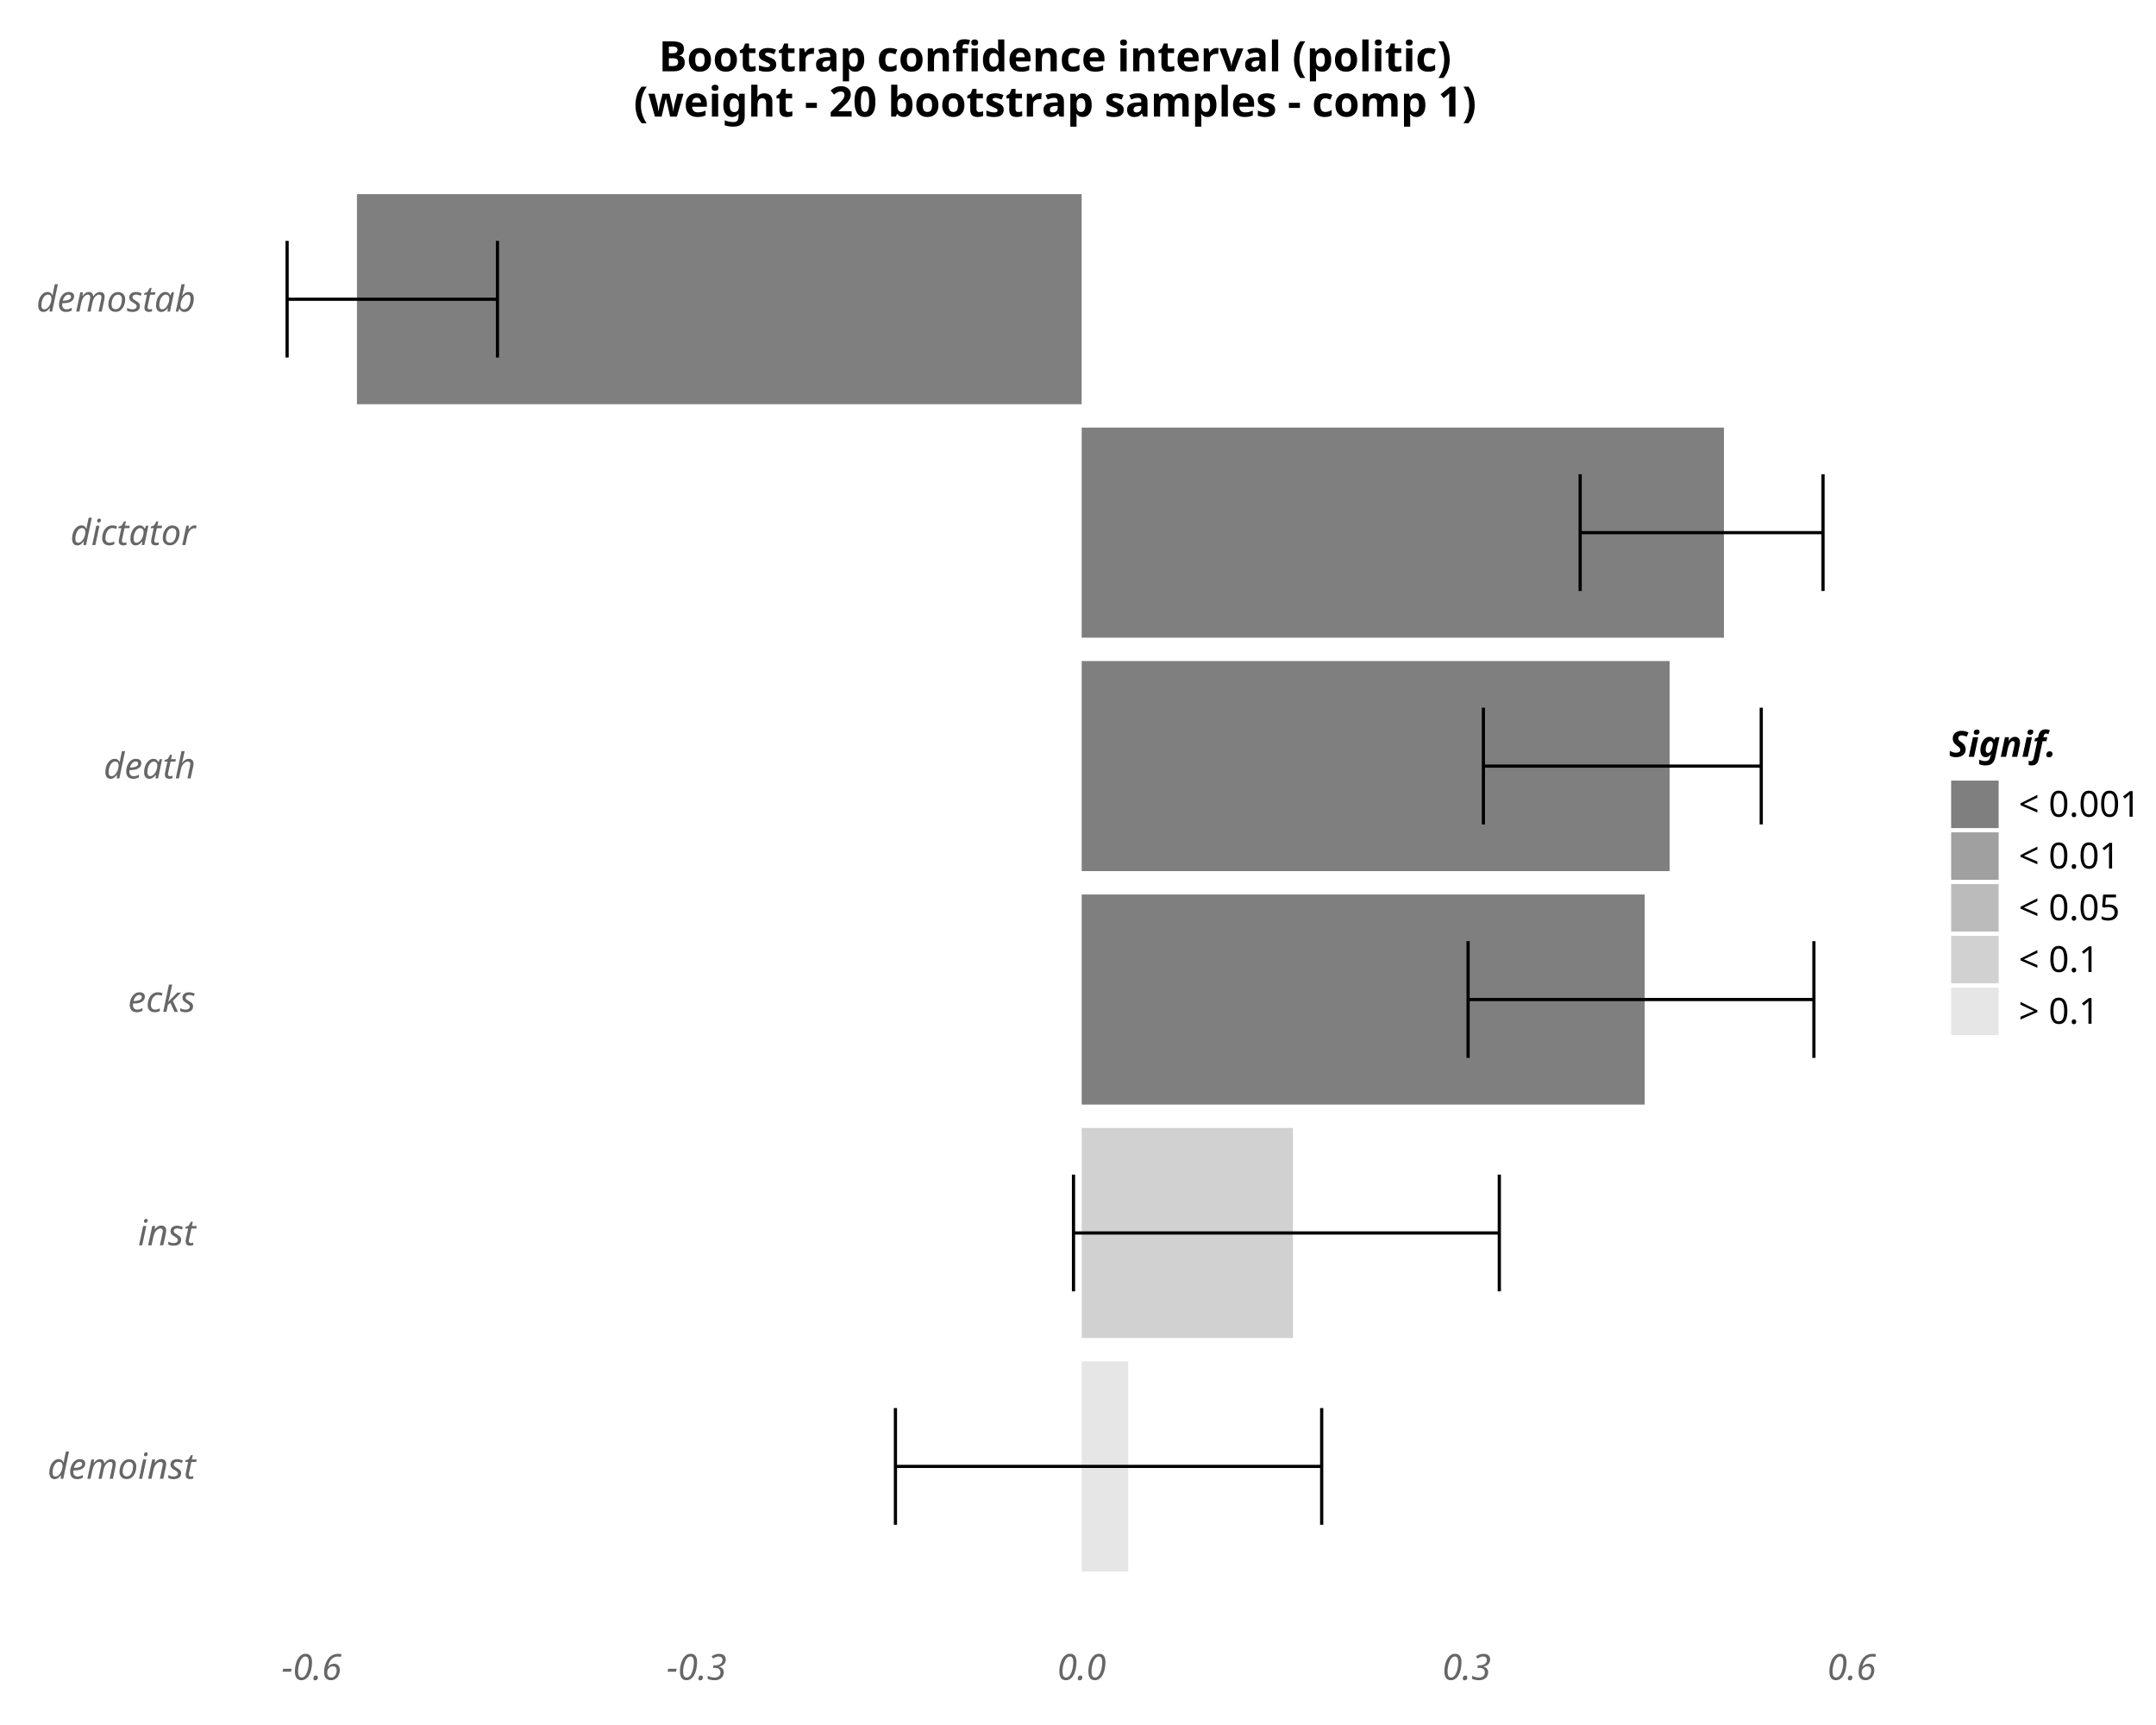
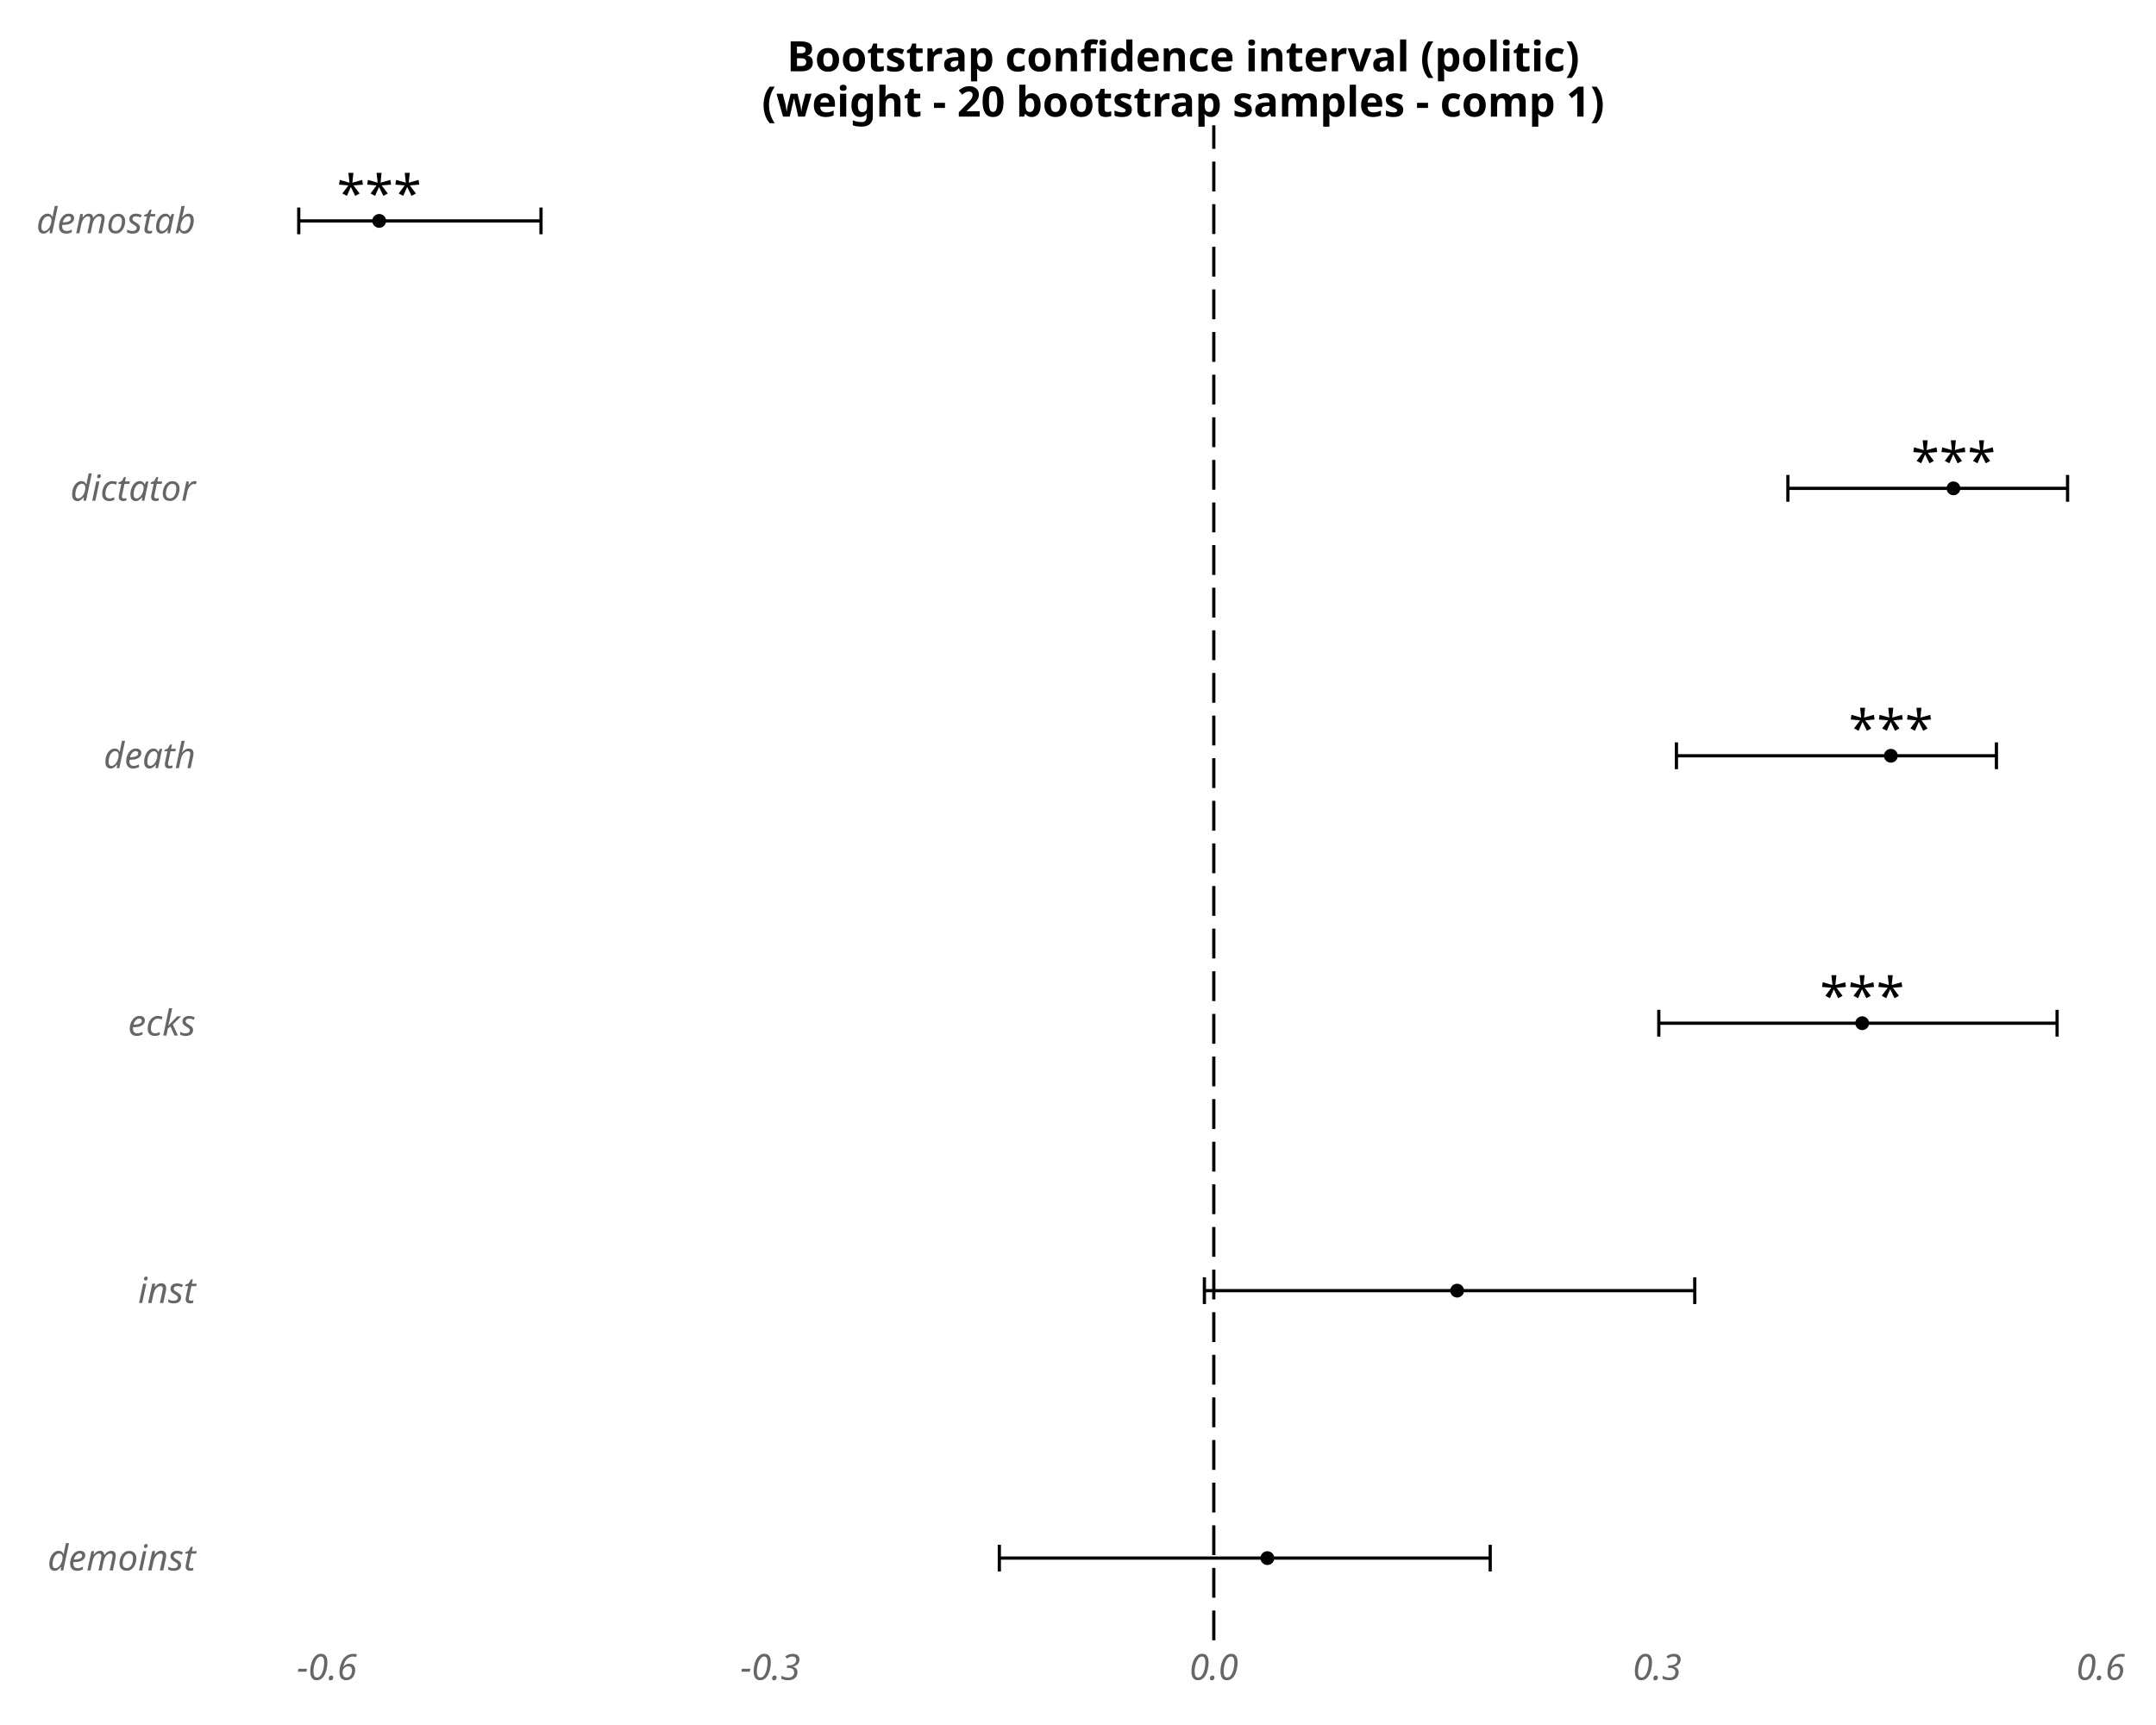
<svg xmlns="http://www.w3.org/2000/svg" class="svglite" data-engine-version="2.0" width="720.00pt" height="576.00pt" viewBox="0 0 720.00 576.00">
  <defs>
    <style type="text/css">
    .svglite line, .svglite polyline, .svglite polygon, .svglite path, .svglite rect, .svglite circle {
      fill: none;
      stroke: #000000;
      stroke-linecap: round;
      stroke-linejoin: round;
      stroke-miterlimit: 10.00;
    }
  </style>
  </defs>
  <rect width="100%" height="100%" style="stroke: none; fill: #FFFFFF;" />
  <defs>
    <clipPath id="cpMC4wMHw3MjAuMDB8MC4wMHw1NzYuMDA=">
      <rect x="0.00" y="0.00" width="720.00" height="576.00" />
    </clipPath>
  </defs>
  <g clip-path="url(#cpMC4wMHw3MjAuMDB8MC4wMHw1NzYuMDA=)">
    <rect x="0.00" y="0.00" width="720.00" height="576.00" style="stroke-width: 1.07; stroke: #FFFFFF; fill: #FFFFFF;" />
  </g>
  <defs>
-     <clipPath id="cpNzAuMjR8NjM0LjQ1fDQxLjgzfDU0Ny43Mw==">
-       <rect x="70.24" y="41.83" width="564.21" height="505.89" />
+     <clipPath id="cpNzAuMjR8NzIwLjAwfDQxLjgzfDU0Ny43Mw==">
+       <rect x="70.24" y="41.83" width="649.76" height="505.89" />
    </clipPath>
  </defs>
-   <g clip-path="url(#cpNzAuMjR8NjM0LjQ1fDQxLjgzfDU0Ny43Mw==)">
-     <rect x="70.24" y="41.83" width="564.21" height="505.89" style="stroke-width: 1.07; stroke: none; fill: #FFFFFF;" />
-     <rect x="119.20" y="64.83" width="242.02" height="70.15" style="stroke-width: 1.07; stroke: none; stroke-linecap: square; stroke-linejoin: miter; fill: #7F7F7F;" />
-     <rect x="361.23" y="142.78" width="214.48" height="70.15" style="stroke-width: 1.07; stroke: none; stroke-linecap: square; stroke-linejoin: miter; fill: #7F7F7F;" />
-     <rect x="361.23" y="220.73" width="196.34" height="70.15" style="stroke-width: 1.07; stroke: none; stroke-linecap: square; stroke-linejoin: miter; fill: #7F7F7F;" />
-     <rect x="361.23" y="298.68" width="188.02" height="70.15" style="stroke-width: 1.07; stroke: none; stroke-linecap: square; stroke-linejoin: miter; fill: #7F7F7F;" />
-     <rect x="361.23" y="376.63" width="70.56" height="70.15" style="stroke-width: 1.07; stroke: none; stroke-linecap: square; stroke-linejoin: miter; fill: #D1D1D1;" />
-     <rect x="361.23" y="454.58" width="15.53" height="70.15" style="stroke-width: 1.07; stroke: none; stroke-linecap: square; stroke-linejoin: miter; fill: #E6E6E6;" />
-     <polyline points="166.13,119.39 166.13,80.42 " style="stroke-width: 1.07; stroke-linecap: butt;" />
-     <polyline points="166.13,99.91 95.88,99.91 " style="stroke-width: 1.07; stroke-linecap: butt;" />
-     <polyline points="95.88,119.39 95.88,80.42 " style="stroke-width: 1.07; stroke-linecap: butt;" />
-     <polyline points="608.80,197.34 608.80,158.37 " style="stroke-width: 1.07; stroke-linecap: butt;" />
-     <polyline points="608.80,177.86 527.70,177.86 " style="stroke-width: 1.07; stroke-linecap: butt;" />
-     <polyline points="527.70,197.34 527.70,158.37 " style="stroke-width: 1.07; stroke-linecap: butt;" />
-     <polyline points="588.17,275.29 588.17,236.32 " style="stroke-width: 1.07; stroke-linecap: butt;" />
-     <polyline points="588.17,255.81 495.38,255.81 " style="stroke-width: 1.07; stroke-linecap: butt;" />
-     <polyline points="495.38,275.29 495.38,236.32 " style="stroke-width: 1.07; stroke-linecap: butt;" />
-     <polyline points="605.76,353.24 605.76,314.27 " style="stroke-width: 1.07; stroke-linecap: butt;" />
-     <polyline points="605.76,333.75 490.27,333.75 " style="stroke-width: 1.07; stroke-linecap: butt;" />
-     <polyline points="490.27,353.24 490.27,314.27 " style="stroke-width: 1.07; stroke-linecap: butt;" />
-     <polyline points="500.70,431.19 500.70,392.22 " style="stroke-width: 1.07; stroke-linecap: butt;" />
-     <polyline points="500.70,411.70 358.50,411.70 " style="stroke-width: 1.07; stroke-linecap: butt;" />
-     <polyline points="358.50,431.19 358.50,392.22 " style="stroke-width: 1.07; stroke-linecap: butt;" />
-     <polyline points="441.38,509.14 441.38,470.17 " style="stroke-width: 1.07; stroke-linecap: butt;" />
-     <polyline points="441.38,489.65 299.03,489.65 " style="stroke-width: 1.07; stroke-linecap: butt;" />
-     <polyline points="299.03,509.14 299.03,470.17 " style="stroke-width: 1.07; stroke-linecap: butt;" />
+   <g clip-path="url(#cpNzAuMjR8NzIwLjAwfDQxLjgzfDU0Ny43Mw==)">
+     <rect x="70.24" y="41.83" width="649.76" height="505.89" style="stroke-width: 1.07; stroke: none; fill: #FFFFFF;" />
+     <circle cx="126.63" cy="73.76" r="1.95" style="stroke-width: 0.71; fill: #000000;" />
+     <circle cx="652.36" cy="163.06" r="1.95" style="stroke-width: 0.71; fill: #000000;" />
+     <circle cx="631.46" cy="252.36" r="1.95" style="stroke-width: 0.71; fill: #000000;" />
+     <circle cx="621.88" cy="341.66" r="1.95" style="stroke-width: 0.71; fill: #000000;" />
+     <circle cx="486.61" cy="430.96" r="1.95" style="stroke-width: 0.71; fill: #000000;" />
+     <circle cx="423.24" cy="520.27" r="1.95" style="stroke-width: 0.71; fill: #000000;" />
+     <polyline points="180.67,78.22 180.67,69.29 " style="stroke-width: 1.07; stroke-linecap: butt;" />
+     <polyline points="180.67,73.76 99.77,73.76 " style="stroke-width: 1.07; stroke-linecap: butt;" />
+     <polyline points="99.77,78.22 99.77,69.29 " style="stroke-width: 1.07; stroke-linecap: butt;" />
+     <polyline points="690.47,167.53 690.47,158.60 " style="stroke-width: 1.07; stroke-linecap: butt;" />
+     <polyline points="690.47,163.06 597.07,163.06 " style="stroke-width: 1.07; stroke-linecap: butt;" />
+     <polyline points="597.07,167.53 597.07,158.60 " style="stroke-width: 1.07; stroke-linecap: butt;" />
+     <polyline points="666.71,256.83 666.71,247.90 " style="stroke-width: 1.07; stroke-linecap: butt;" />
+     <polyline points="666.71,252.36 559.85,252.36 " style="stroke-width: 1.07; stroke-linecap: butt;" />
+     <polyline points="559.85,256.83 559.85,247.90 " style="stroke-width: 1.07; stroke-linecap: butt;" />
+     <polyline points="686.97,346.13 686.97,337.20 " style="stroke-width: 1.07; stroke-linecap: butt;" />
+     <polyline points="686.97,341.66 553.96,341.66 " style="stroke-width: 1.07; stroke-linecap: butt;" />
+     <polyline points="553.96,346.13 553.96,337.20 " style="stroke-width: 1.07; stroke-linecap: butt;" />
+     <polyline points="565.97,435.43 565.97,426.50 " style="stroke-width: 1.07; stroke-linecap: butt;" />
+     <polyline points="565.97,430.96 402.21,430.96 " style="stroke-width: 1.07; stroke-linecap: butt;" />
+     <polyline points="402.21,435.43 402.21,426.50 " style="stroke-width: 1.07; stroke-linecap: butt;" />
+     <polyline points="497.66,524.73 497.66,515.80 " style="stroke-width: 1.07; stroke-linecap: butt;" />
+     <polyline points="497.66,520.27 333.73,520.27 " style="stroke-width: 1.07; stroke-linecap: butt;" />
+     <polyline points="333.73,524.73 333.73,515.80 " style="stroke-width: 1.07; stroke-linecap: butt;" />
+     <line x1="405.35" y1="547.73" x2="405.35" y2="41.83" style="stroke-width: 1.07; stroke-dasharray: 9.96,4.27; stroke-linecap: butt;" />
+     <text x="126.63" y="70.70" text-anchor="middle" style="font-size: 17.07px; font-family: sans;" textLength="19.94px" lengthAdjust="spacingAndGlyphs">***</text>
+     <text x="652.36" y="160.00" text-anchor="middle" style="font-size: 17.07px; font-family: sans;" textLength="19.94px" lengthAdjust="spacingAndGlyphs">***</text>
+     <text x="631.46" y="249.31" text-anchor="middle" style="font-size: 17.07px; font-family: sans;" textLength="19.94px" lengthAdjust="spacingAndGlyphs">***</text>
+     <text x="621.88" y="338.61" text-anchor="middle" style="font-size: 17.07px; font-family: sans;" textLength="19.94px" lengthAdjust="spacingAndGlyphs">***</text>
  </g>
  <g clip-path="url(#cpMC4wMHw3MjAuMDB8MC4wMHw1NzYuMDA=)">
-     <text x="65.30" y="104.04" text-anchor="end" style="font-size: 12.00px; font-style: italic; fill: #666666; font-family: sans;" textLength="52.71px" lengthAdjust="spacingAndGlyphs">demostab</text>
-     <text x="65.30" y="181.99" text-anchor="end" style="font-size: 12.00px; font-style: italic; fill: #666666; font-family: sans;" textLength="39.36px" lengthAdjust="spacingAndGlyphs">dictator</text>
-     <text x="65.30" y="259.93" text-anchor="end" style="font-size: 12.00px; font-style: italic; fill: #666666; font-family: sans;" textLength="30.03px" lengthAdjust="spacingAndGlyphs">death</text>
-     <text x="65.30" y="337.88" text-anchor="end" style="font-size: 12.00px; font-style: italic; fill: #666666; font-family: sans;" textLength="24.69px" lengthAdjust="spacingAndGlyphs">ecks</text>
-     <text x="65.30" y="415.83" text-anchor="end" style="font-size: 12.00px; font-style: italic; fill: #666666; font-family: sans;" textLength="18.68px" lengthAdjust="spacingAndGlyphs">inst</text>
-     <text x="65.30" y="493.78" text-anchor="end" style="font-size: 12.00px; font-style: italic; fill: #666666; font-family: sans;" textLength="48.70px" lengthAdjust="spacingAndGlyphs">demoinst</text>
-     <text x="104.07" y="560.92" text-anchor="middle" style="font-size: 12.00px; font-style: italic; fill: #666666; font-family: sans;" textLength="20.68px" lengthAdjust="spacingAndGlyphs">-0.6</text>
-     <text x="232.65" y="560.92" text-anchor="middle" style="font-size: 12.00px; font-style: italic; fill: #666666; font-family: sans;" textLength="20.68px" lengthAdjust="spacingAndGlyphs">-0.3</text>
-     <text x="361.23" y="560.92" text-anchor="middle" style="font-size: 12.00px; font-style: italic; fill: #666666; font-family: sans;" textLength="16.68px" lengthAdjust="spacingAndGlyphs">0.0</text>
-     <text x="489.81" y="560.92" text-anchor="middle" style="font-size: 12.00px; font-style: italic; fill: #666666; font-family: sans;" textLength="16.68px" lengthAdjust="spacingAndGlyphs">0.3</text>
-     <text x="618.39" y="560.92" text-anchor="middle" style="font-size: 12.00px; font-style: italic; fill: #666666; font-family: sans;" textLength="16.68px" lengthAdjust="spacingAndGlyphs">0.6</text>
-     <rect x="645.41" y="237.74" width="74.59" height="114.09" style="stroke-width: 1.07; stroke: none; fill: #FFFFFF;" />
-     <text x="650.89" y="252.72" style="font-size: 12.00px; font-weight: bold; font-style: italic; font-family: sans;" textLength="33.35px" lengthAdjust="spacingAndGlyphs">Signif.</text>
-     <rect x="651.59" y="260.65" width="15.86" height="15.86" style="stroke-width: 1.07; stroke: none; stroke-linecap: square; stroke-linejoin: miter; fill: #7F7F7F;" />
-     <rect x="651.59" y="277.93" width="15.86" height="15.86" style="stroke-width: 1.07; stroke: none; stroke-linecap: square; stroke-linejoin: miter; fill: #A0A0A0;" />
-     <rect x="651.59" y="295.21" width="15.86" height="15.86" style="stroke-width: 1.07; stroke: none; stroke-linecap: square; stroke-linejoin: miter; fill: #BBBBBB;" />
-     <rect x="651.59" y="312.49" width="15.86" height="15.86" style="stroke-width: 1.07; stroke: none; stroke-linecap: square; stroke-linejoin: miter; fill: #D1D1D1;" />
-     <rect x="651.59" y="329.77" width="15.86" height="15.86" style="stroke-width: 1.07; stroke: none; stroke-linecap: square; stroke-linejoin: miter; fill: #E6E6E6;" />
-     <text x="674.14" y="272.71" style="font-size: 12.00px; font-family: sans;" textLength="40.38px" lengthAdjust="spacingAndGlyphs">&lt; 0.001</text>
-     <text x="674.14" y="289.99" style="font-size: 12.00px; font-family: sans;" textLength="33.70px" lengthAdjust="spacingAndGlyphs">&lt; 0.01</text>
-     <text x="674.14" y="307.27" style="font-size: 12.00px; font-family: sans;" textLength="33.70px" lengthAdjust="spacingAndGlyphs">&lt; 0.05</text>
-     <text x="674.14" y="324.55" style="font-size: 12.00px; font-family: sans;" textLength="27.03px" lengthAdjust="spacingAndGlyphs">&lt; 0.1</text>
-     <text x="674.14" y="341.83" style="font-size: 12.00px; font-family: sans;" textLength="27.03px" lengthAdjust="spacingAndGlyphs">&gt; 0.1</text>
-     <text x="352.34" y="23.81" text-anchor="middle" style="font-size: 14.00px; font-weight: bold; font-family: sans;" textLength="229.58px" lengthAdjust="spacingAndGlyphs">Bootstrap confidence interval (politic)</text>
-     <text x="352.34" y="38.93" text-anchor="middle" style="font-size: 14.00px; font-weight: bold; font-family: sans;" textLength="258.37px" lengthAdjust="spacingAndGlyphs"> (weight - 20 bootstrap samples - comp 1)</text>
+     <text x="65.30" y="77.89" text-anchor="end" style="font-size: 12.00px; font-style: italic; fill: #666666; font-family: sans;" textLength="52.71px" lengthAdjust="spacingAndGlyphs">demostab</text>
+     <text x="65.30" y="167.19" text-anchor="end" style="font-size: 12.00px; font-style: italic; fill: #666666; font-family: sans;" textLength="39.36px" lengthAdjust="spacingAndGlyphs">dictator</text>
+     <text x="65.30" y="256.49" text-anchor="end" style="font-size: 12.00px; font-style: italic; fill: #666666; font-family: sans;" textLength="30.03px" lengthAdjust="spacingAndGlyphs">death</text>
+     <text x="65.30" y="345.79" text-anchor="end" style="font-size: 12.00px; font-style: italic; fill: #666666; font-family: sans;" textLength="24.69px" lengthAdjust="spacingAndGlyphs">ecks</text>
+     <text x="65.30" y="435.09" text-anchor="end" style="font-size: 12.00px; font-style: italic; fill: #666666; font-family: sans;" textLength="18.68px" lengthAdjust="spacingAndGlyphs">inst</text>
+     <text x="65.30" y="524.39" text-anchor="end" style="font-size: 12.00px; font-style: italic; fill: #666666; font-family: sans;" textLength="48.70px" lengthAdjust="spacingAndGlyphs">demoinst</text>
+     <text x="109.20" y="560.92" text-anchor="middle" style="font-size: 12.00px; font-style: italic; fill: #666666; font-family: sans;" textLength="20.68px" lengthAdjust="spacingAndGlyphs">-0.6</text>
+     <text x="257.27" y="560.92" text-anchor="middle" style="font-size: 12.00px; font-style: italic; fill: #666666; font-family: sans;" textLength="20.68px" lengthAdjust="spacingAndGlyphs">-0.3</text>
+     <text x="405.35" y="560.92" text-anchor="middle" style="font-size: 12.00px; font-style: italic; fill: #666666; font-family: sans;" textLength="16.68px" lengthAdjust="spacingAndGlyphs">0.0</text>
+     <text x="553.43" y="560.92" text-anchor="middle" style="font-size: 12.00px; font-style: italic; fill: #666666; font-family: sans;" textLength="16.68px" lengthAdjust="spacingAndGlyphs">0.3</text>
+     <text x="701.51" y="560.92" text-anchor="middle" style="font-size: 12.00px; font-style: italic; fill: #666666; font-family: sans;" textLength="16.68px" lengthAdjust="spacingAndGlyphs">0.6</text>
+     <text x="395.12" y="23.81" text-anchor="middle" style="font-size: 14.00px; font-weight: bold; font-family: sans;" textLength="229.58px" lengthAdjust="spacingAndGlyphs">Bootstrap confidence interval (politic)</text>
+     <text x="395.12" y="38.93" text-anchor="middle" style="font-size: 14.00px; font-weight: bold; font-family: sans;" textLength="258.37px" lengthAdjust="spacingAndGlyphs"> (weight - 20 bootstrap samples - comp 1)</text>
  </g>
</svg>
